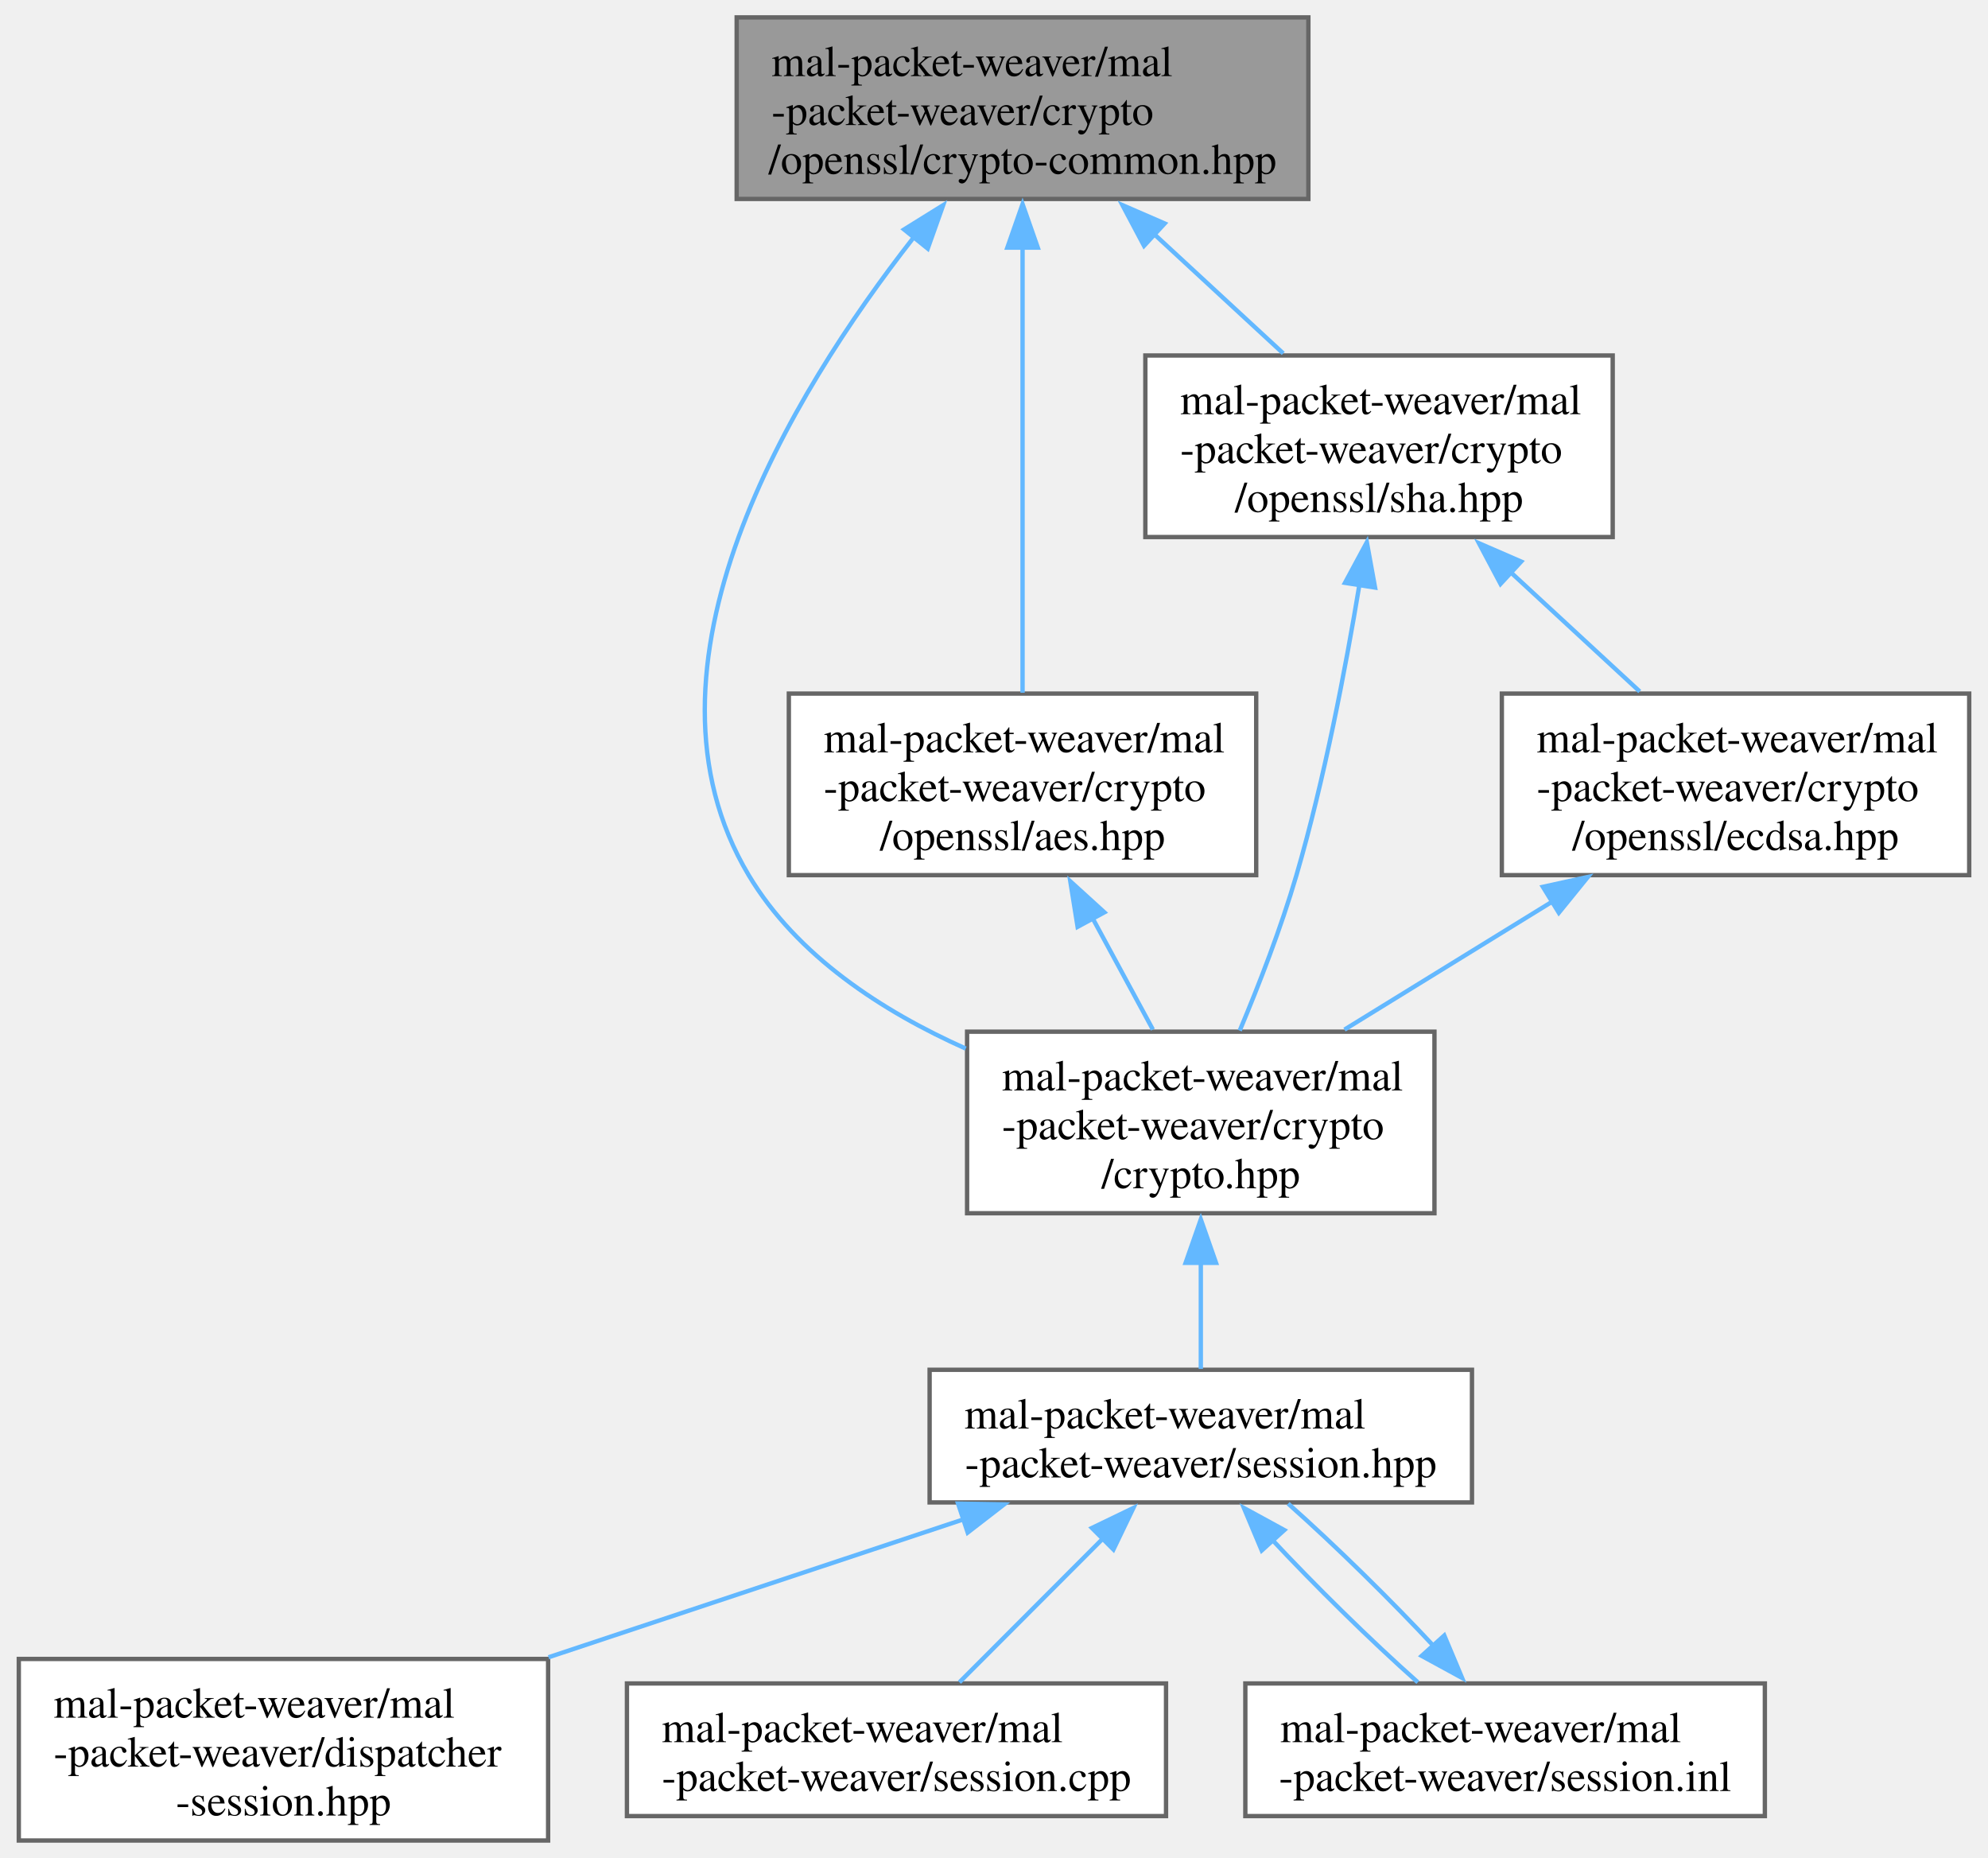
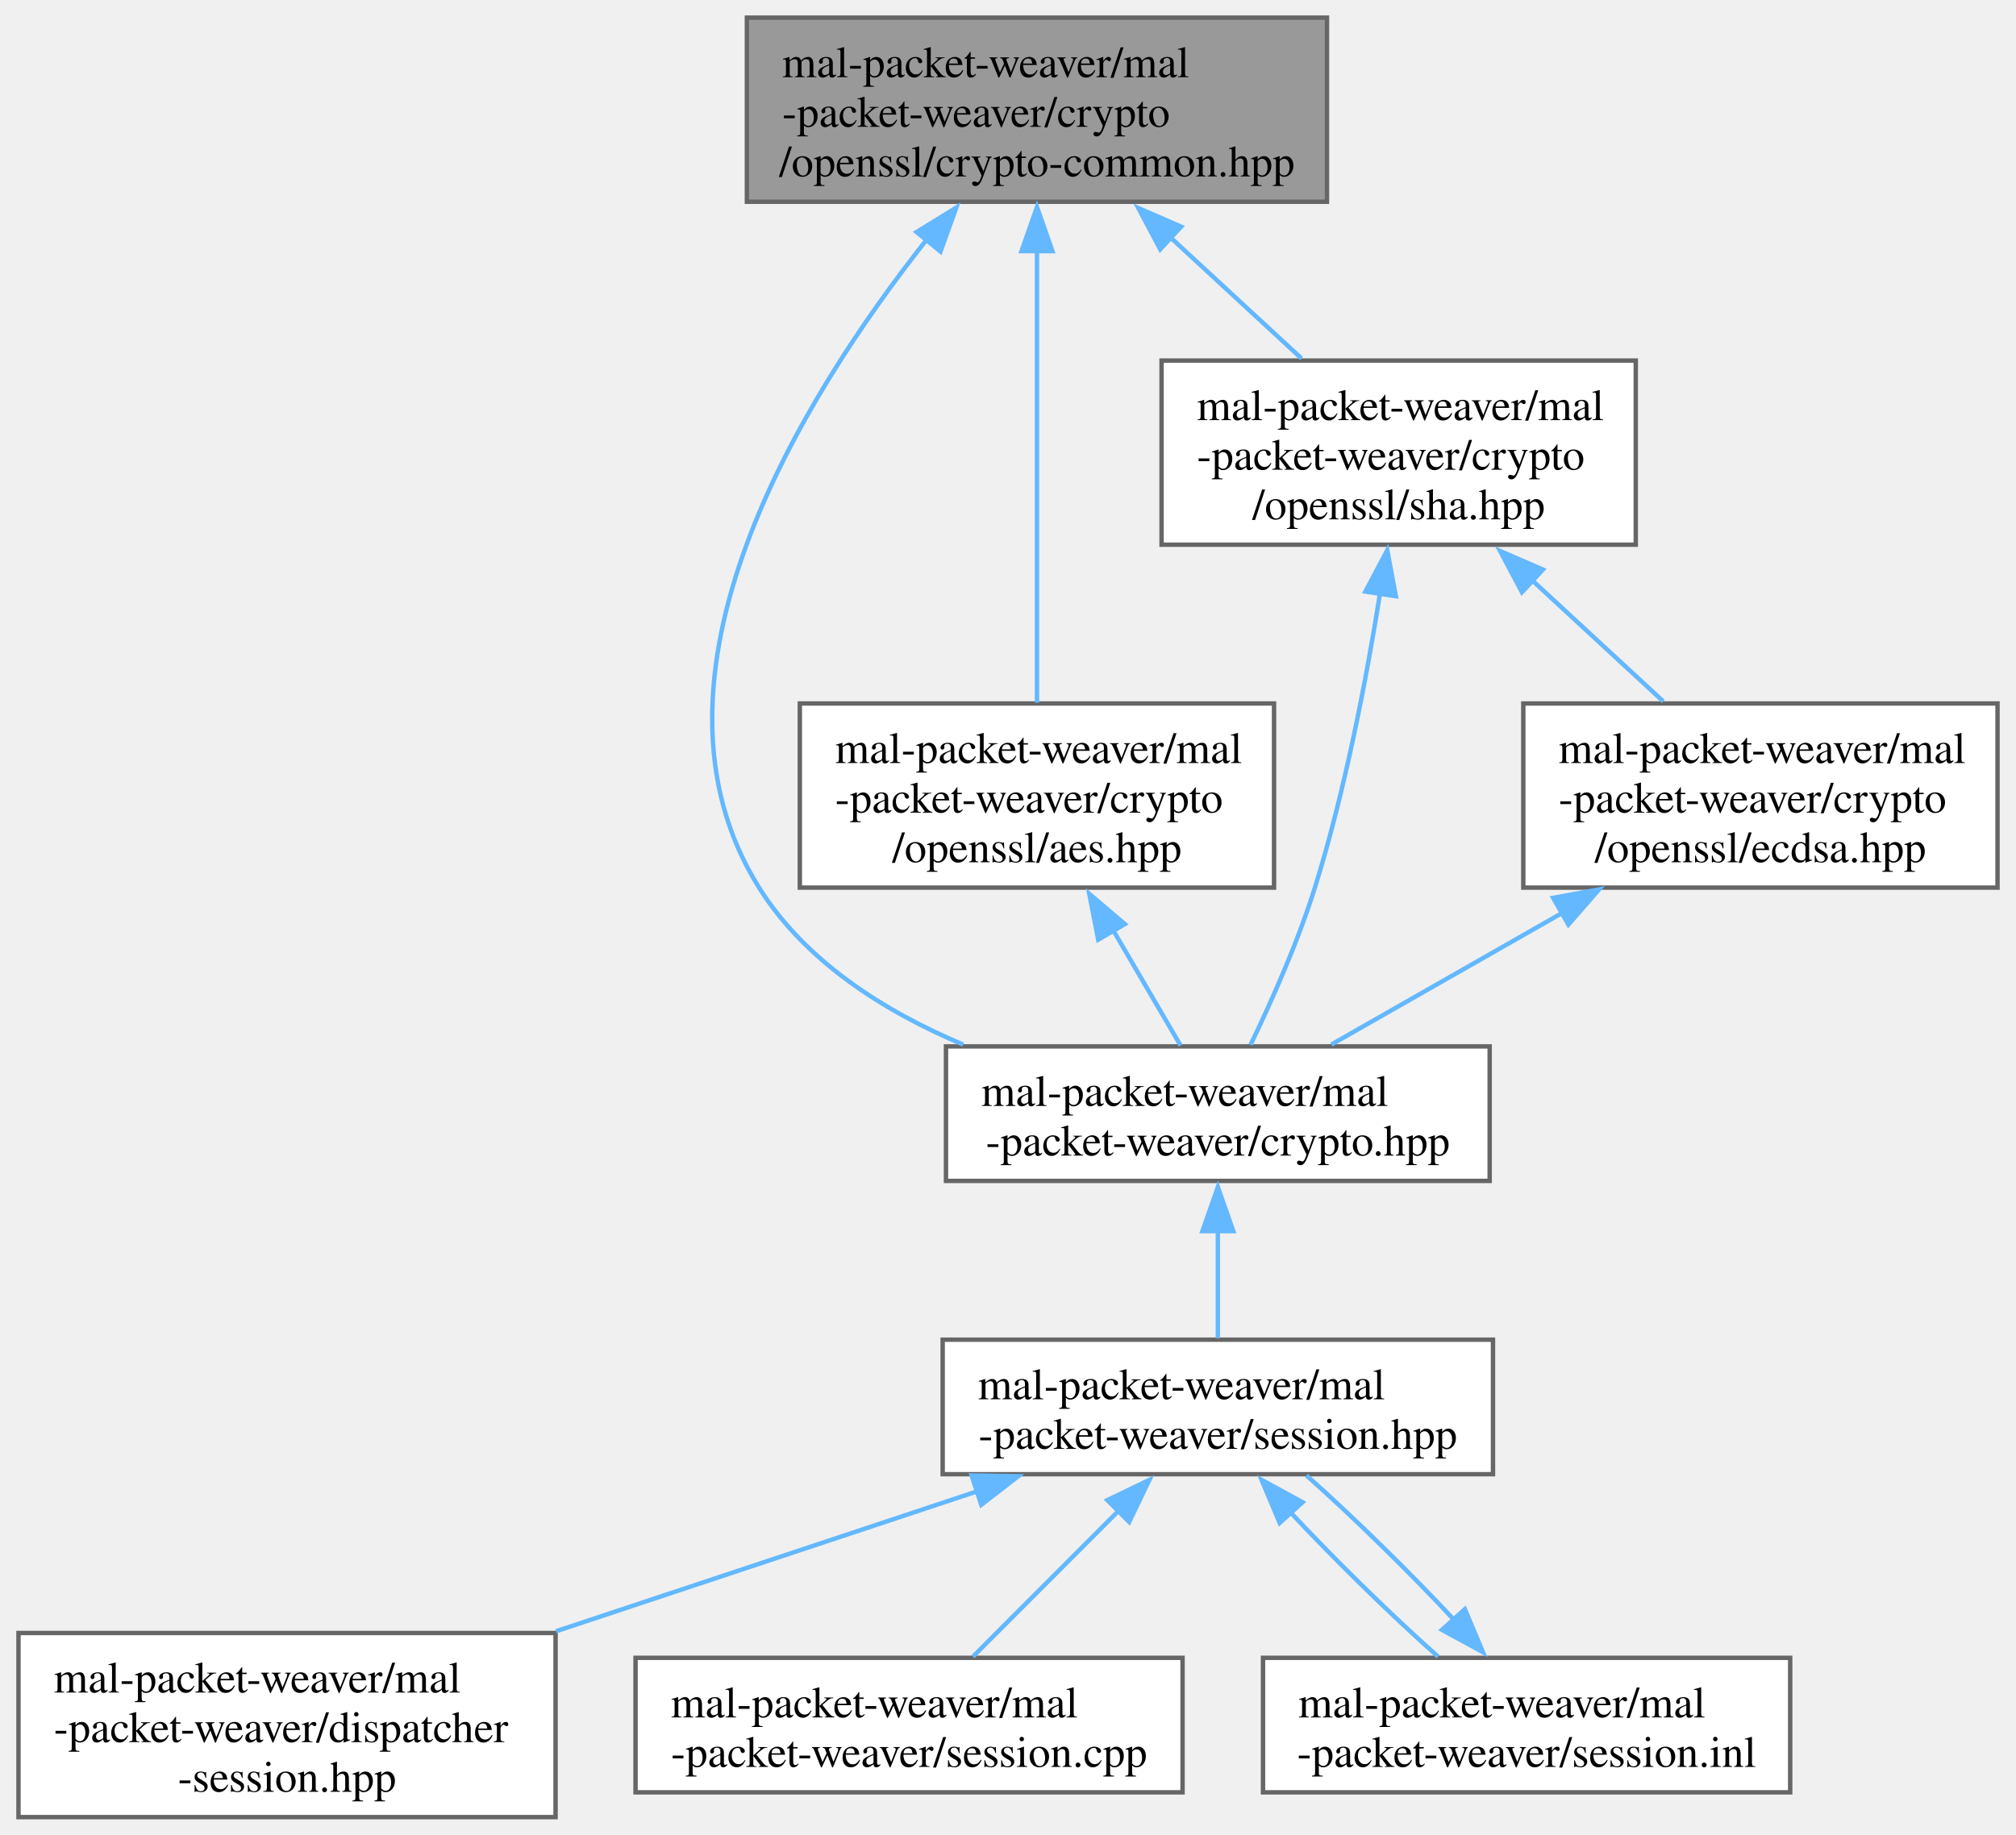
- <svg xmlns="http://www.w3.org/2000/svg" xmlns:xlink="http://www.w3.org/1999/xlink" width="457pt" height="427pt" viewBox="0.00 0.00 456.62 427.25">
-   <g id="graph0" class="graph" transform="scale(1 1) rotate(0) translate(4 423.25)">
+ <svg xmlns="http://www.w3.org/2000/svg" xmlns:xlink="http://www.w3.org/1999/xlink" width="457pt" height="416pt" viewBox="0.00 0.00 456.62 416.00">
+   <g id="graph0" class="graph" transform="scale(1 1) rotate(0) translate(4 412)">
    <g id="Node000001" class="node">
      <g id="a_Node000001">
        <a xlink:title=" ">
-           <polygon fill="#999999" stroke="#666666" points="296.62,-419.25 165.12,-419.25 165.12,-377.5 296.62,-377.5 296.62,-419.25" />
-           <text text-anchor="start" x="173.12" y="-405.75" font-family="Times,serif" font-size="10.00">mal-packet-weaver/mal</text>
-           <text text-anchor="start" x="173.12" y="-394.5" font-family="Times,serif" font-size="10.00">-packet-weaver/crypto</text>
-           <text text-anchor="middle" x="230.88" y="-383.25" font-family="Times,serif" font-size="10.00">/openssl/crypto-common.hpp</text>
+           <polygon fill="#999999" stroke="#666666" points="296.62,-408 165.12,-408 165.12,-366.25 296.62,-366.25 296.62,-408" />
+           <text text-anchor="start" x="173.12" y="-394.5" font-family="Times,serif" font-size="10.00">mal-packet-weaver/mal</text>
+           <text text-anchor="start" x="173.12" y="-383.25" font-family="Times,serif" font-size="10.00">-packet-weaver/crypto</text>
+           <text text-anchor="middle" x="230.88" y="-372" font-family="Times,serif" font-size="10.00">/openssl/crypto-common.hpp</text>
        </a>
      </g>
    </g>
    <g id="Node000002" class="node">
      <g id="a_Node000002">
        <a xlink:href="../../d2/d62/crypto_8hpp.html" target="_top" xlink:title=" ">
-           <polygon fill="white" stroke="#666666" points="325.62,-186 218.12,-186 218.12,-144.25 325.62,-144.25 325.62,-186" />
-           <text text-anchor="start" x="226.12" y="-172.5" font-family="Times,serif" font-size="10.00">mal-packet-weaver/mal</text>
-           <text text-anchor="start" x="226.12" y="-161.25" font-family="Times,serif" font-size="10.00">-packet-weaver/crypto</text>
-           <text text-anchor="middle" x="271.88" y="-150" font-family="Times,serif" font-size="10.00">/crypto.hpp</text>
+           <polygon fill="white" stroke="#666666" points="333.5,-174.75 210.25,-174.75 210.25,-144.25 333.5,-144.25 333.5,-174.75" />
+           <text text-anchor="start" x="218.25" y="-161.25" font-family="Times,serif" font-size="10.00">mal-packet-weaver/mal</text>
+           <text text-anchor="middle" x="271.88" y="-150" font-family="Times,serif" font-size="10.00">-packet-weaver/crypto.hpp</text>
        </a>
      </g>
    </g>
    <g id="edge1_Node000001_Node000002" class="edge">
      <g id="a_edge1_Node000001_Node000002">
        <a xlink:title=" ">
-           <path fill="none" stroke="#63b8ff" d="M205.72,-368.5C177.54,-332.46 139.33,-269.74 167.88,-222 178.97,-203.44 198.59,-190.69 217.81,-182.11" />
-           <polygon fill="#63b8ff" stroke="#63b8ff" points="203.62,-370.48 212.62,-376.07 209.07,-366.08 203.62,-370.48" />
+           <path fill="none" stroke="#63b8ff" d="M205.98,-357.8C177.41,-321.67 138.11,-258.19 167.88,-210.75 178.37,-194.02 196.19,-182.72 214.14,-175.16" />
+           <polygon fill="#63b8ff" stroke="#63b8ff" points="203.58,-359.39 212.6,-364.94 209.01,-354.97 203.58,-359.39" />
        </a>
      </g>
    </g>
    <g id="Node000007" class="node">
      <g id="a_Node000007">
        <a xlink:href="../../df/d27/aes_8hpp.html" target="_top" xlink:title=" ">
-           <polygon fill="white" stroke="#666666" points="284.62,-263.75 177.12,-263.75 177.12,-222 284.62,-222 284.62,-263.75" />
-           <text text-anchor="start" x="185.12" y="-250.25" font-family="Times,serif" font-size="10.00">mal-packet-weaver/mal</text>
-           <text text-anchor="start" x="185.12" y="-239" font-family="Times,serif" font-size="10.00">-packet-weaver/crypto</text>
-           <text text-anchor="middle" x="230.88" y="-227.75" font-family="Times,serif" font-size="10.00">/openssl/aes.hpp</text>
+           <polygon fill="white" stroke="#666666" points="284.62,-252.5 177.12,-252.5 177.12,-210.75 284.62,-210.75 284.62,-252.5" />
+           <text text-anchor="start" x="185.12" y="-239" font-family="Times,serif" font-size="10.00">mal-packet-weaver/mal</text>
+           <text text-anchor="start" x="185.12" y="-227.75" font-family="Times,serif" font-size="10.00">-packet-weaver/crypto</text>
+           <text text-anchor="middle" x="230.88" y="-216.5" font-family="Times,serif" font-size="10.00">/openssl/aes.hpp</text>
        </a>
      </g>
    </g>
    <g id="edge7_Node000001_Node000007" class="edge">
      <g id="a_edge7_Node000001_Node000007">
        <a xlink:title=" ">
-           <path fill="none" stroke="#63b8ff" d="M230.88,-366.42C230.88,-335.86 230.88,-290.04 230.88,-263.95" />
-           <polygon fill="#63b8ff" stroke="#63b8ff" points="227.38,-366.31 230.88,-376.31 234.38,-366.31 227.38,-366.31" />
+           <path fill="none" stroke="#63b8ff" d="M230.88,-355.17C230.88,-324.61 230.88,-278.79 230.88,-252.7" />
+           <polygon fill="#63b8ff" stroke="#63b8ff" points="227.38,-355.06 230.88,-365.06 234.38,-355.06 227.38,-355.06" />
        </a>
      </g>
    </g>
    <g id="Node000008" class="node">
      <g id="a_Node000008">
        <a xlink:href="../../d8/d6d/sha_8hpp.html" target="_top" xlink:title=" ">
-           <polygon fill="white" stroke="#666666" points="366.62,-341.5 259.12,-341.5 259.12,-299.75 366.62,-299.75 366.62,-341.5" />
-           <text text-anchor="start" x="267.12" y="-328" font-family="Times,serif" font-size="10.00">mal-packet-weaver/mal</text>
-           <text text-anchor="start" x="267.12" y="-316.75" font-family="Times,serif" font-size="10.00">-packet-weaver/crypto</text>
-           <text text-anchor="middle" x="312.88" y="-305.5" font-family="Times,serif" font-size="10.00">/openssl/sha.hpp</text>
+           <polygon fill="white" stroke="#666666" points="366.62,-330.25 259.12,-330.25 259.12,-288.5 366.62,-288.5 366.62,-330.25" />
+           <text text-anchor="start" x="267.12" y="-316.75" font-family="Times,serif" font-size="10.00">mal-packet-weaver/mal</text>
+           <text text-anchor="start" x="267.12" y="-305.5" font-family="Times,serif" font-size="10.00">-packet-weaver/crypto</text>
+           <text text-anchor="middle" x="312.88" y="-294.25" font-family="Times,serif" font-size="10.00">/openssl/sha.hpp</text>
        </a>
      </g>
    </g>
    <g id="edge9_Node000001_Node000008" class="edge">
      <g id="a_edge9_Node000001_Node000008">
        <a xlink:title=" ">
-           <path fill="none" stroke="#63b8ff" d="M260.9,-369.64C270.81,-360.48 281.64,-350.48 290.84,-341.98" />
-           <polygon fill="#63b8ff" stroke="#63b8ff" points="258.82,-366.72 253.85,-376.08 263.57,-371.86 258.82,-366.72" />
+           <path fill="none" stroke="#63b8ff" d="M260.9,-358.39C270.81,-349.23 281.64,-339.23 290.84,-330.73" />
+           <polygon fill="#63b8ff" stroke="#63b8ff" points="258.82,-355.47 253.85,-364.83 263.57,-360.61 258.82,-355.47" />
        </a>
      </g>
    </g>
    <g id="Node000003" class="node">
      <g id="a_Node000003">
        <a xlink:href="../../d4/d5e/session_8hpp.html" target="_top" xlink:title=" ">
          <polygon fill="white" stroke="#666666" points="334.25,-108.25 209.5,-108.25 209.5,-77.75 334.25,-77.75 334.25,-108.25" />
          <text text-anchor="start" x="217.5" y="-94.75" font-family="Times,serif" font-size="10.00">mal-packet-weaver/mal</text>
          <text text-anchor="middle" x="271.88" y="-83.5" font-family="Times,serif" font-size="10.00">-packet-weaver/session.hpp</text>
        </a>
      </g>
    </g>
    <g id="edge2_Node000002_Node000003" class="edge">
      <g id="a_edge2_Node000002_Node000003">
        <a xlink:title=" ">
-           <path fill="none" stroke="#63b8ff" d="M271.88,-132.96C271.88,-124.42 271.88,-115.56 271.88,-108.45" />
-           <polygon fill="#63b8ff" stroke="#63b8ff" points="268.38,-132.84 271.88,-142.84 275.38,-132.84 268.38,-132.84" />
+           <path fill="none" stroke="#63b8ff" d="M271.88,-133.13C271.88,-124.8 271.88,-115.83 271.88,-108.58" />
+           <polygon fill="#63b8ff" stroke="#63b8ff" points="268.38,-132.86 271.88,-142.86 275.38,-132.86 268.38,-132.86" />
        </a>
      </g>
    </g>
    <g id="Node000004" class="node">
      <g id="a_Node000004">
        <a xlink:href="../../de/d5c/dispatcher-session_8hpp.html" target="_top" xlink:title=" ">
          <polygon fill="white" stroke="#666666" points="121.75,-41.75 0,-41.75 0,0 121.75,0 121.75,-41.75" />
          <text text-anchor="start" x="8" y="-28.25" font-family="Times,serif" font-size="10.00">mal-packet-weaver/mal</text>
          <text text-anchor="start" x="8" y="-17" font-family="Times,serif" font-size="10.00">-packet-weaver/dispatcher</text>
          <text text-anchor="middle" x="60.88" y="-5.75" font-family="Times,serif" font-size="10.00">-session.hpp</text>
        </a>
      </g>
    </g>
    <g id="edge3_Node000003_Node000004" class="edge">
      <g id="a_edge3_Node000003_Node000004">
        <a xlink:title=" ">
          <path fill="none" stroke="#63b8ff" d="M217.21,-73.83C188.01,-64.13 151.97,-52.15 121.85,-42.14" />
          <polygon fill="#63b8ff" stroke="#63b8ff" points="216.05,-77.47 226.64,-77.3 218.26,-70.82 216.05,-77.47" />
        </a>
      </g>
    </g>
    <g id="Node000005" class="node">
      <g id="a_Node000005">
        <a xlink:href="../../d9/d1a/session_8cpp.html" target="_top" xlink:title=" ">
          <polygon fill="white" stroke="#666666" points="263.88,-36.12 139.88,-36.12 139.88,-5.62 263.88,-5.62 263.88,-36.12" />
          <text text-anchor="start" x="147.88" y="-22.62" font-family="Times,serif" font-size="10.00">mal-packet-weaver/mal</text>
          <text text-anchor="middle" x="201.88" y="-11.38" font-family="Times,serif" font-size="10.00">-packet-weaver/session.cpp</text>
        </a>
      </g>
    </g>
    <g id="edge4_Node000003_Node000005" class="edge">
      <g id="a_edge4_Node000003_Node000005">
        <a xlink:title=" ">
          <path fill="none" stroke="#63b8ff" d="M249.84,-69.92C238.91,-58.98 226.02,-46.07 216.36,-36.39" />
          <polygon fill="#63b8ff" stroke="#63b8ff" points="246.83,-71.87 256.37,-76.47 251.78,-66.92 246.83,-71.87" />
        </a>
      </g>
    </g>
    <g id="Node000006" class="node">
      <g id="a_Node000006">
        <a xlink:href="../../d1/d16/session_8inl.html" target="_top" xlink:title=" ">
          <polygon fill="white" stroke="#666666" points="401.62,-36.12 282.12,-36.12 282.12,-5.62 401.62,-5.62 401.62,-36.12" />
          <text text-anchor="start" x="290.12" y="-22.62" font-family="Times,serif" font-size="10.00">mal-packet-weaver/mal</text>
          <text text-anchor="middle" x="341.88" y="-11.38" font-family="Times,serif" font-size="10.00">-packet-weaver/session.inl</text>
        </a>
      </g>
    </g>
    <g id="edge5_Node000003_Node000006" class="edge">
      <g id="a_edge5_Node000003_Node000006">
        <a xlink:title=" ">
          <path fill="none" stroke="#63b8ff" d="M287.89,-69.6C298.02,-58.73 311,-45.97 321.8,-36.39" />
          <polygon fill="#63b8ff" stroke="#63b8ff" points="285.89,-66.7 281.79,-76.47 291.09,-71.39 285.89,-66.7" />
        </a>
      </g>
    </g>
    <g id="edge6_Node000006_Node000003" class="edge">
      <g id="a_edge6_Node000006_Node000003">
        <a xlink:title=" ">
          <path fill="none" stroke="#63b8ff" d="M325.88,-44.25C315.76,-55.12 302.78,-67.88 291.97,-77.47" />
          <polygon fill="#63b8ff" stroke="#63b8ff" points="327.88,-47.15 331.98,-37.39 322.68,-42.46 327.88,-47.15" />
        </a>
      </g>
    </g>
    <g id="edge8_Node000007_Node000002" class="edge">
      <g id="a_edge8_Node000007_Node000002">
        <a xlink:title=" ">
-           <path fill="none" stroke="#63b8ff" d="M247.08,-211.93C251.7,-203.39 256.63,-194.3 260.86,-186.48" />
-           <polygon fill="#63b8ff" stroke="#63b8ff" points="243.54,-210.11 241.86,-220.58 249.7,-213.45 243.54,-210.11" />
+           <path fill="none" stroke="#63b8ff" d="M248.26,-200.9C253.51,-191.92 259.04,-182.46 263.43,-174.95" />
+           <polygon fill="#63b8ff" stroke="#63b8ff" points="244.76,-198.94 242.73,-209.34 250.8,-202.48 244.76,-198.94" />
        </a>
      </g>
    </g>
    <g id="edge10_Node000008_Node000002" class="edge">
      <g id="a_edge10_Node000008_Node000002">
        <a xlink:title=" ">
-           <path fill="none" stroke="#63b8ff" d="M308.38,-288.9C305.17,-269.5 300.3,-244.03 293.88,-222 290.34,-209.89 285.24,-196.74 280.83,-186.25" />
-           <polygon fill="#63b8ff" stroke="#63b8ff" points="305.04,-289.22 310.07,-298.55 311.96,-288.13 305.04,-289.22" />
+           <path fill="none" stroke="#63b8ff" d="M308.66,-277.57C305.57,-258.13 300.71,-232.66 293.88,-210.75 290.02,-198.39 284.05,-184.98 279.3,-175.12" />
+           <polygon fill="#63b8ff" stroke="#63b8ff" points="305.32,-277.87 310.28,-287.24 312.24,-276.82 305.32,-277.87" />
        </a>
      </g>
    </g>
    <g id="Node000009" class="node">
      <g id="a_Node000009">
        <a xlink:href="../../d4/d28/ecdsa_8hpp.html" target="_top" xlink:title=" ">
-           <polygon fill="white" stroke="#666666" points="448.62,-263.75 341.12,-263.75 341.12,-222 448.62,-222 448.62,-263.75" />
-           <text text-anchor="start" x="349.12" y="-250.25" font-family="Times,serif" font-size="10.00">mal-packet-weaver/mal</text>
-           <text text-anchor="start" x="349.12" y="-239" font-family="Times,serif" font-size="10.00">-packet-weaver/crypto</text>
-           <text text-anchor="middle" x="394.88" y="-227.75" font-family="Times,serif" font-size="10.00">/openssl/ecdsa.hpp</text>
+           <polygon fill="white" stroke="#666666" points="448.62,-252.5 341.12,-252.5 341.12,-210.75 448.62,-210.75 448.62,-252.5" />
+           <text text-anchor="start" x="349.12" y="-239" font-family="Times,serif" font-size="10.00">mal-packet-weaver/mal</text>
+           <text text-anchor="start" x="349.12" y="-227.75" font-family="Times,serif" font-size="10.00">-packet-weaver/crypto</text>
+           <text text-anchor="middle" x="394.88" y="-216.5" font-family="Times,serif" font-size="10.00">/openssl/ecdsa.hpp</text>
        </a>
      </g>
    </g>
    <g id="edge11_Node000008_Node000009" class="edge">
      <g id="a_edge11_Node000008_Node000009">
        <a xlink:title=" ">
-           <path fill="none" stroke="#63b8ff" d="M342.9,-291.89C352.81,-282.73 363.64,-272.73 372.84,-264.23" />
-           <polygon fill="#63b8ff" stroke="#63b8ff" points="340.82,-288.97 335.85,-298.33 345.57,-294.11 340.82,-288.97" />
+           <path fill="none" stroke="#63b8ff" d="M342.9,-280.64C352.81,-271.48 363.64,-261.48 372.84,-252.98" />
+           <polygon fill="#63b8ff" stroke="#63b8ff" points="340.82,-277.72 335.85,-287.08 345.57,-282.86 340.82,-277.72" />
        </a>
      </g>
    </g>
    <g id="edge12_Node000009_Node000002" class="edge">
      <g id="a_edge12_Node000009_Node000002">
        <a xlink:title=" ">
-           <path fill="none" stroke="#63b8ff" d="M352.94,-216.05C337.26,-206.39 319.69,-195.57 304.93,-186.48" />
-           <polygon fill="#63b8ff" stroke="#63b8ff" points="350.56,-219.31 360.91,-221.58 354.23,-213.35 350.56,-219.31" />
+           <path fill="none" stroke="#63b8ff" d="M349.77,-204.91C332.2,-194.89 312.7,-183.78 297.61,-175.17" />
+           <polygon fill="#63b8ff" stroke="#63b8ff" points="347.88,-208.43 358.3,-210.34 351.34,-202.35 347.88,-208.43" />
        </a>
      </g>
    </g>
  </g>
</svg>
